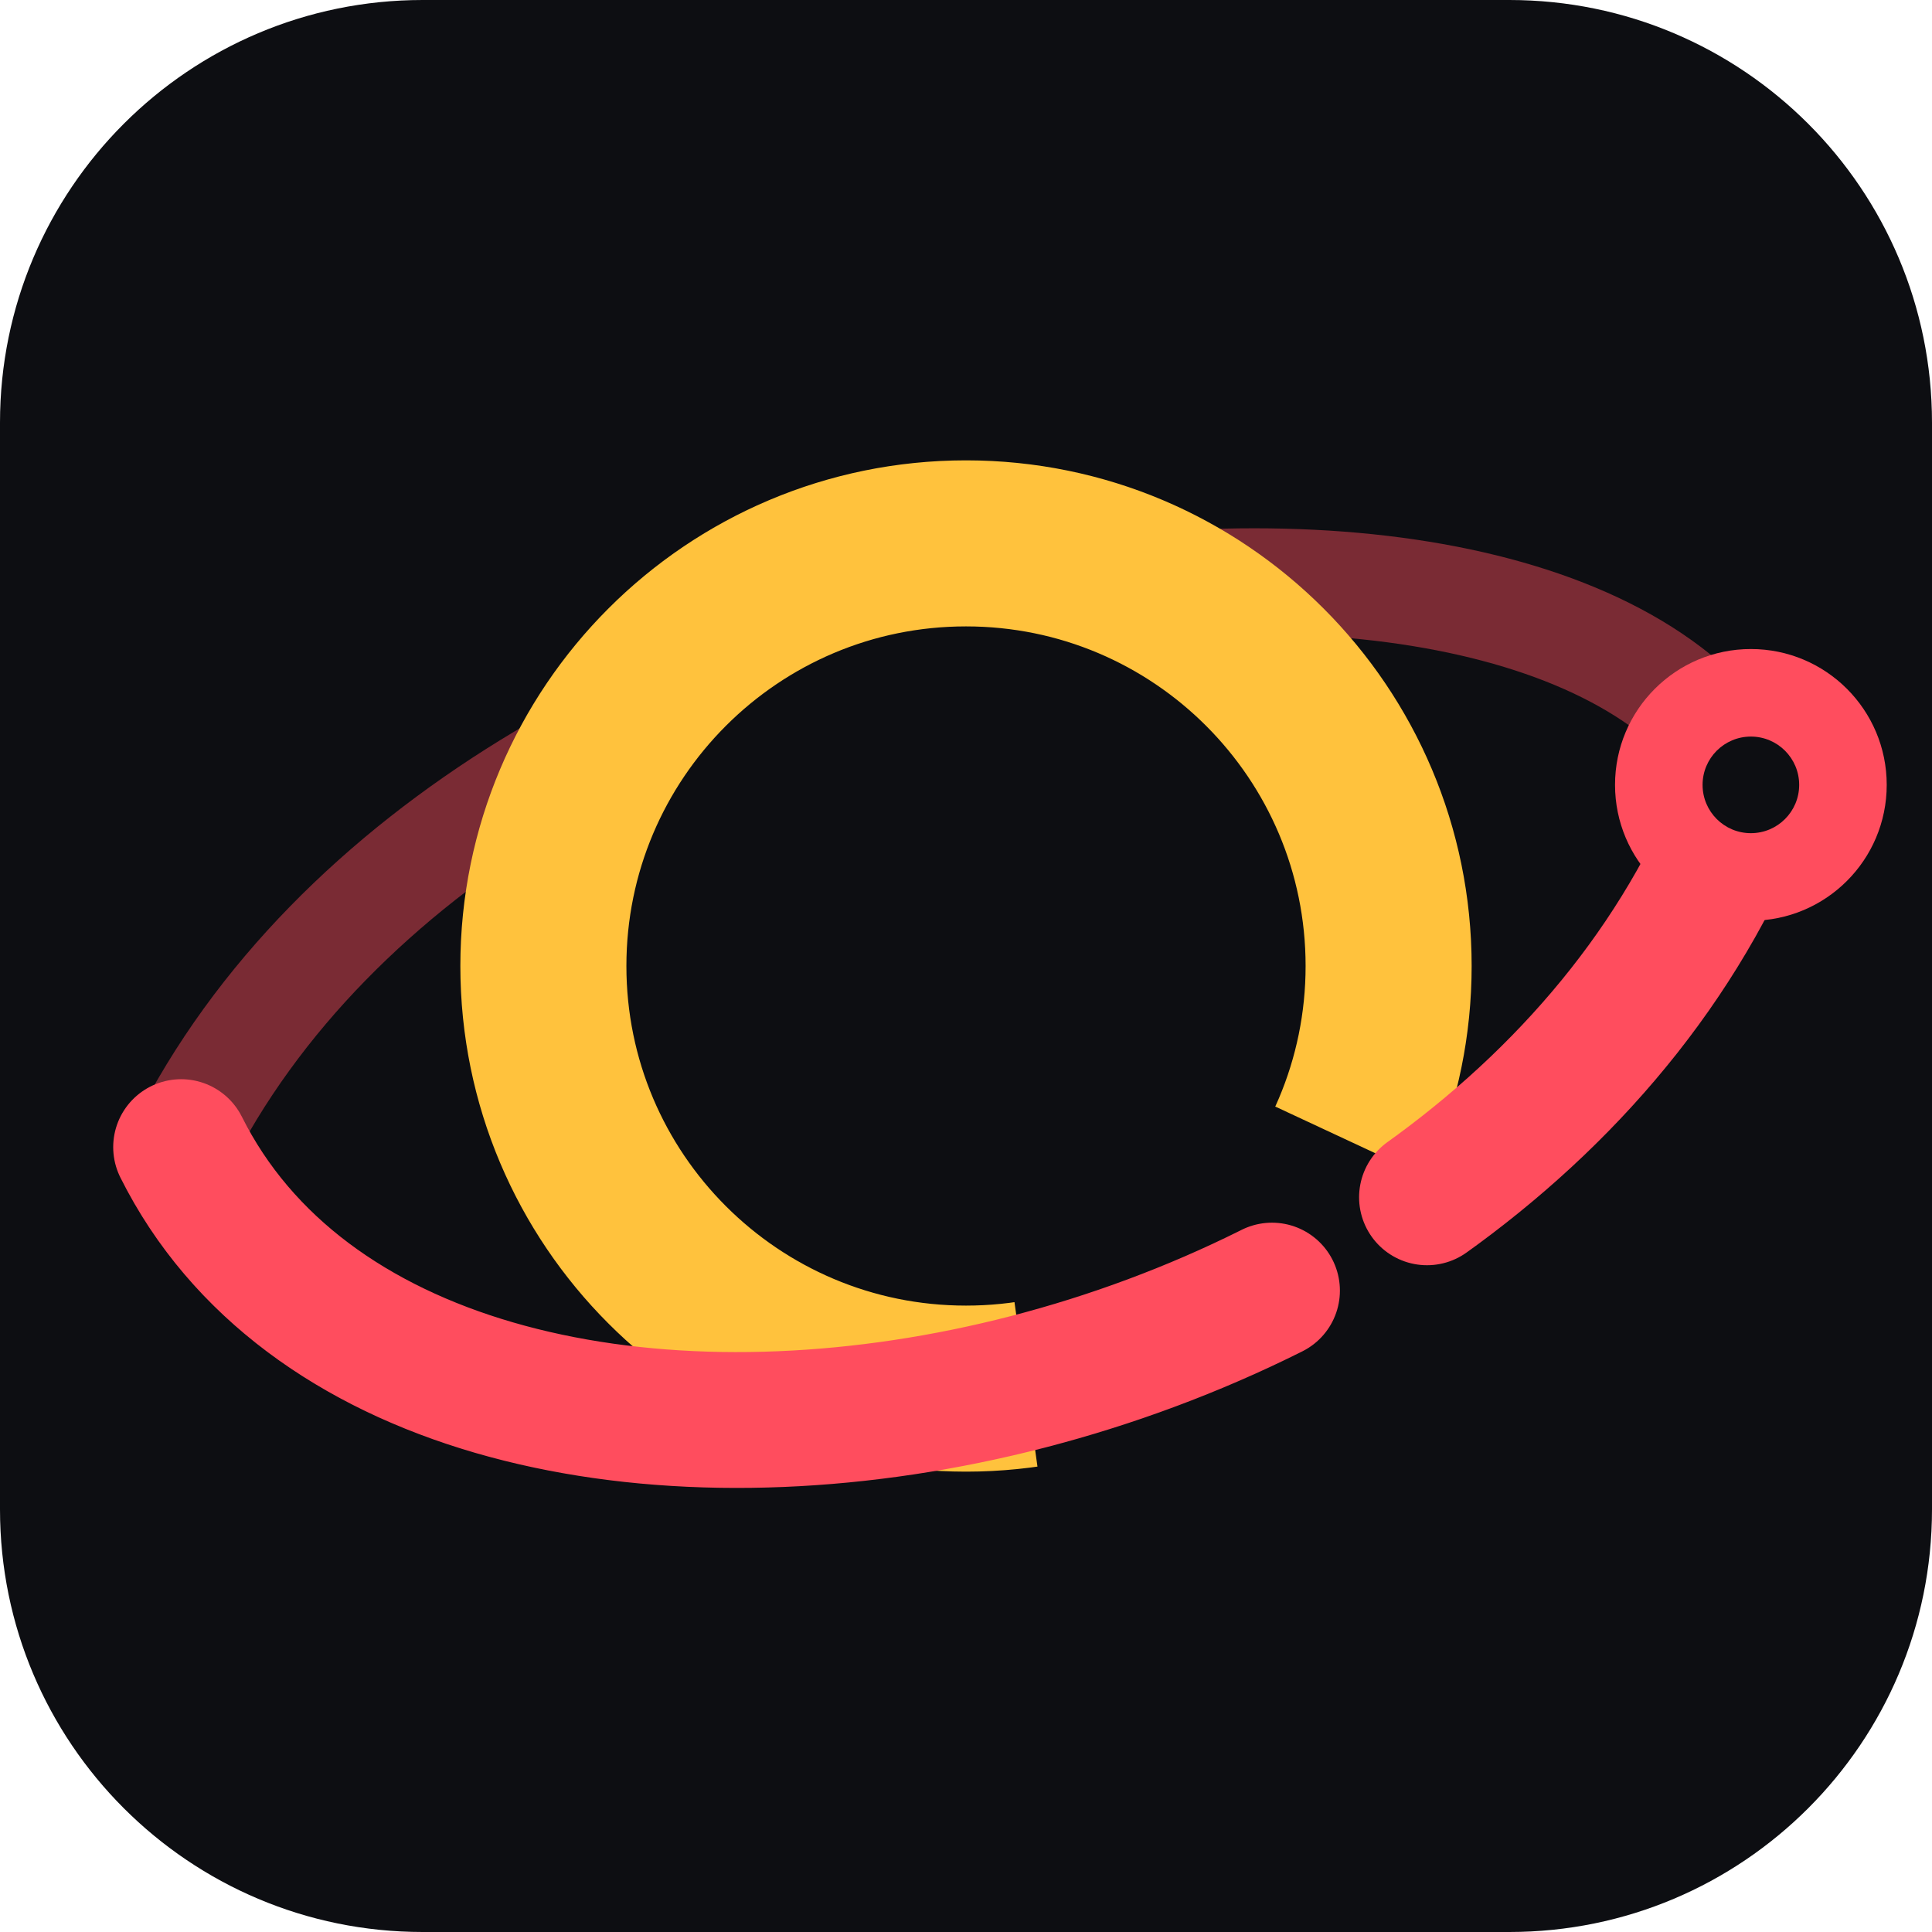
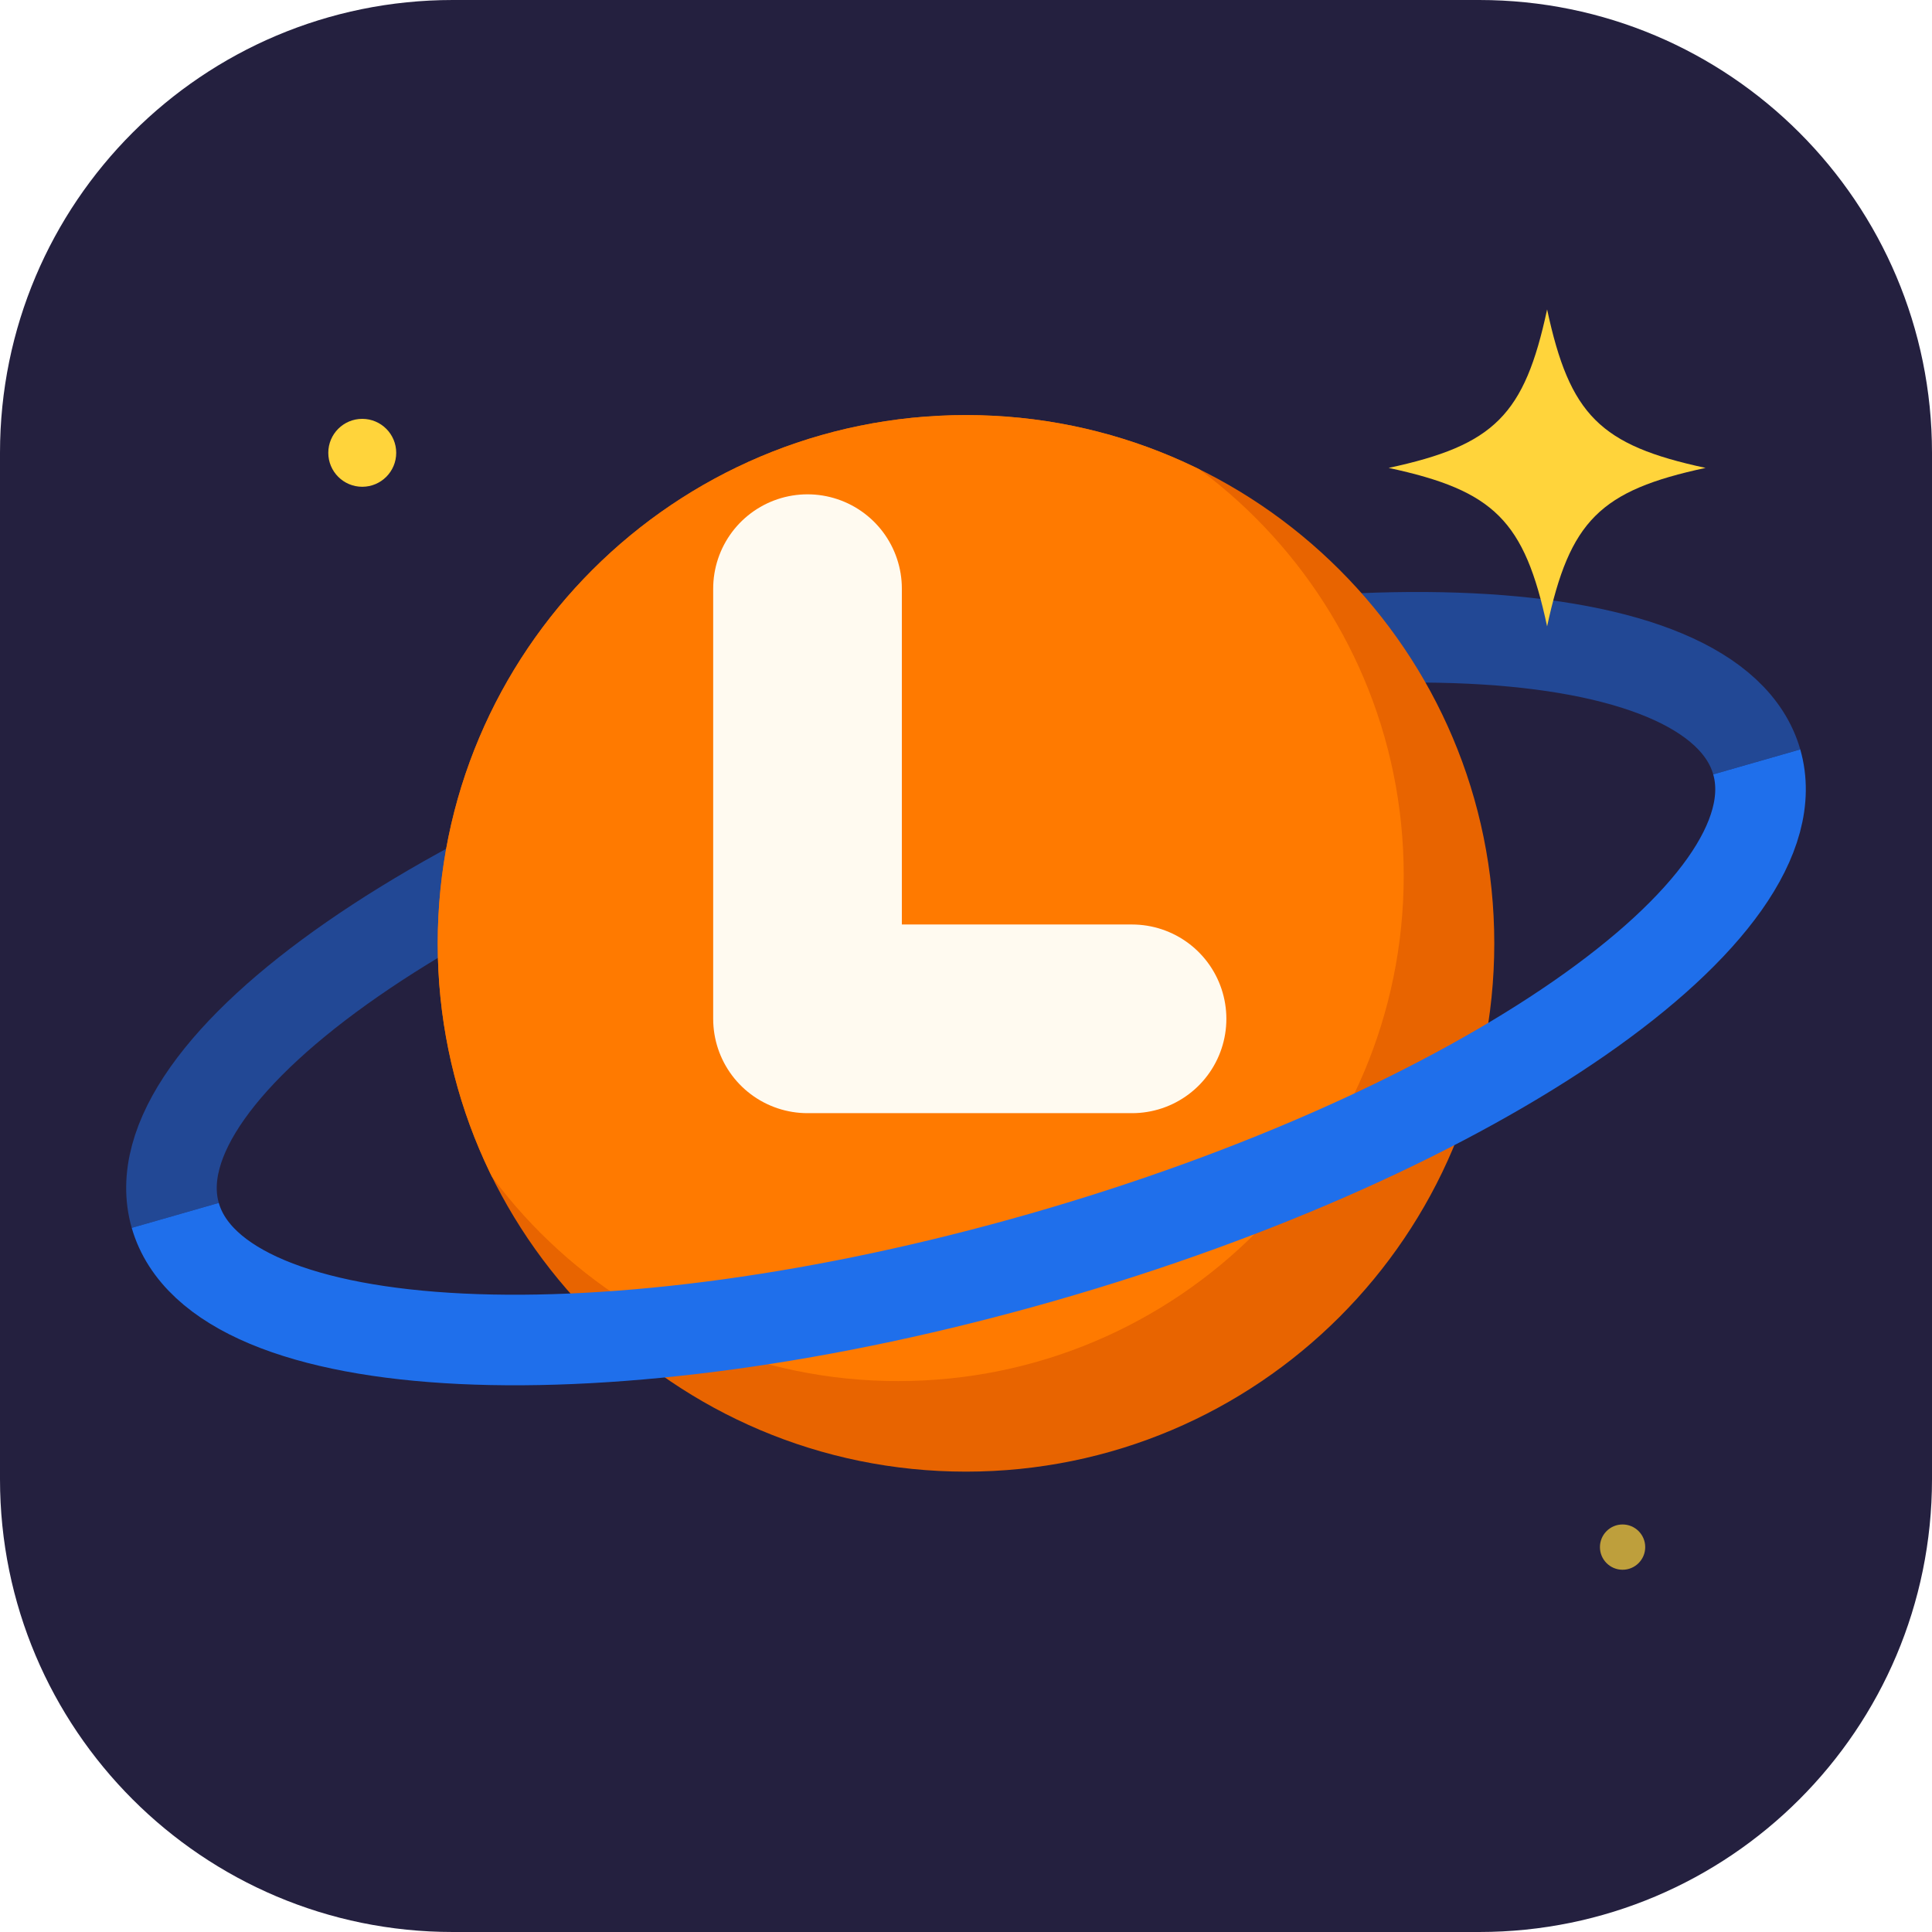
- <svg xmlns="http://www.w3.org/2000/svg" viewBox="0 0 64 64" fill="none">
-   <rect width="64" height="64" rx="14" fill="#0d0e12" />
-   <path d="M58 26 C 52 14, 16 18, 6 38" stroke="#ff4d5e" stroke-width="3.5" stroke-linecap="round" opacity=".45" />
-   <circle cx="32" cy="32" r="14" fill="#0d0e12" stroke="#ffc23d" stroke-width="5.5" stroke-dasharray="74 14" stroke-dashoffset="-20" />
-   <path d="M6 38 C 14 54, 50 48, 58 26" stroke="#ff4d5e" stroke-width="4.5" stroke-linecap="round" stroke-dasharray="40 6 100" />
-   <circle cx="58" cy="26" r="4.5" fill="#ff4d5e" />
-   <circle cx="58" cy="26" r="1.6" fill="#0d0e12" />
+ <svg xmlns="http://www.w3.org/2000/svg" viewBox="0 0 512 512" fill="none">
+   <defs>
+     <clipPath id="p">
+       <circle cx="256" cy="250" r="140" />
+     </clipPath>
+   </defs>
+   <rect width="512" height="512" rx="120" fill="#24203f" />
+   <g transform="rotate(-16 256 262)">
+     <path d="M38 262 A218 74 0 0 1 474 262" stroke="#1f6feb" stroke-width="24" opacity=".5" />
+   </g>
+   <circle cx="256" cy="250" r="140" fill="#e86400" />
+   <g clip-path="url(#p)">
+     <circle cx="238" cy="232" r="134" fill="#ff7a00" />
+   </g>
+   <path d="M214 156 V 270 H 300" stroke="#fffaf0" stroke-width="50" stroke-linecap="round" stroke-linejoin="round" />
+   <g transform="rotate(-16 256 262)">
+     <path d="M38 262 A218 74 0 0 0 474 262" stroke="#1f6feb" stroke-width="24" />
+   </g>
+   <path d="M410 82 C 416 110, 424 118, 452 124 C 424 130, 416 138, 410 166 C 404 138, 396 130, 368 124 C 396 118, 404 110, 410 82 Z" fill="#ffd43b" />
+   <circle cx="96" cy="120" r="9" fill="#ffd43b" />
+   <circle cx="430" cy="410" r="6" fill="#ffd43b" opacity=".7" />
</svg>
